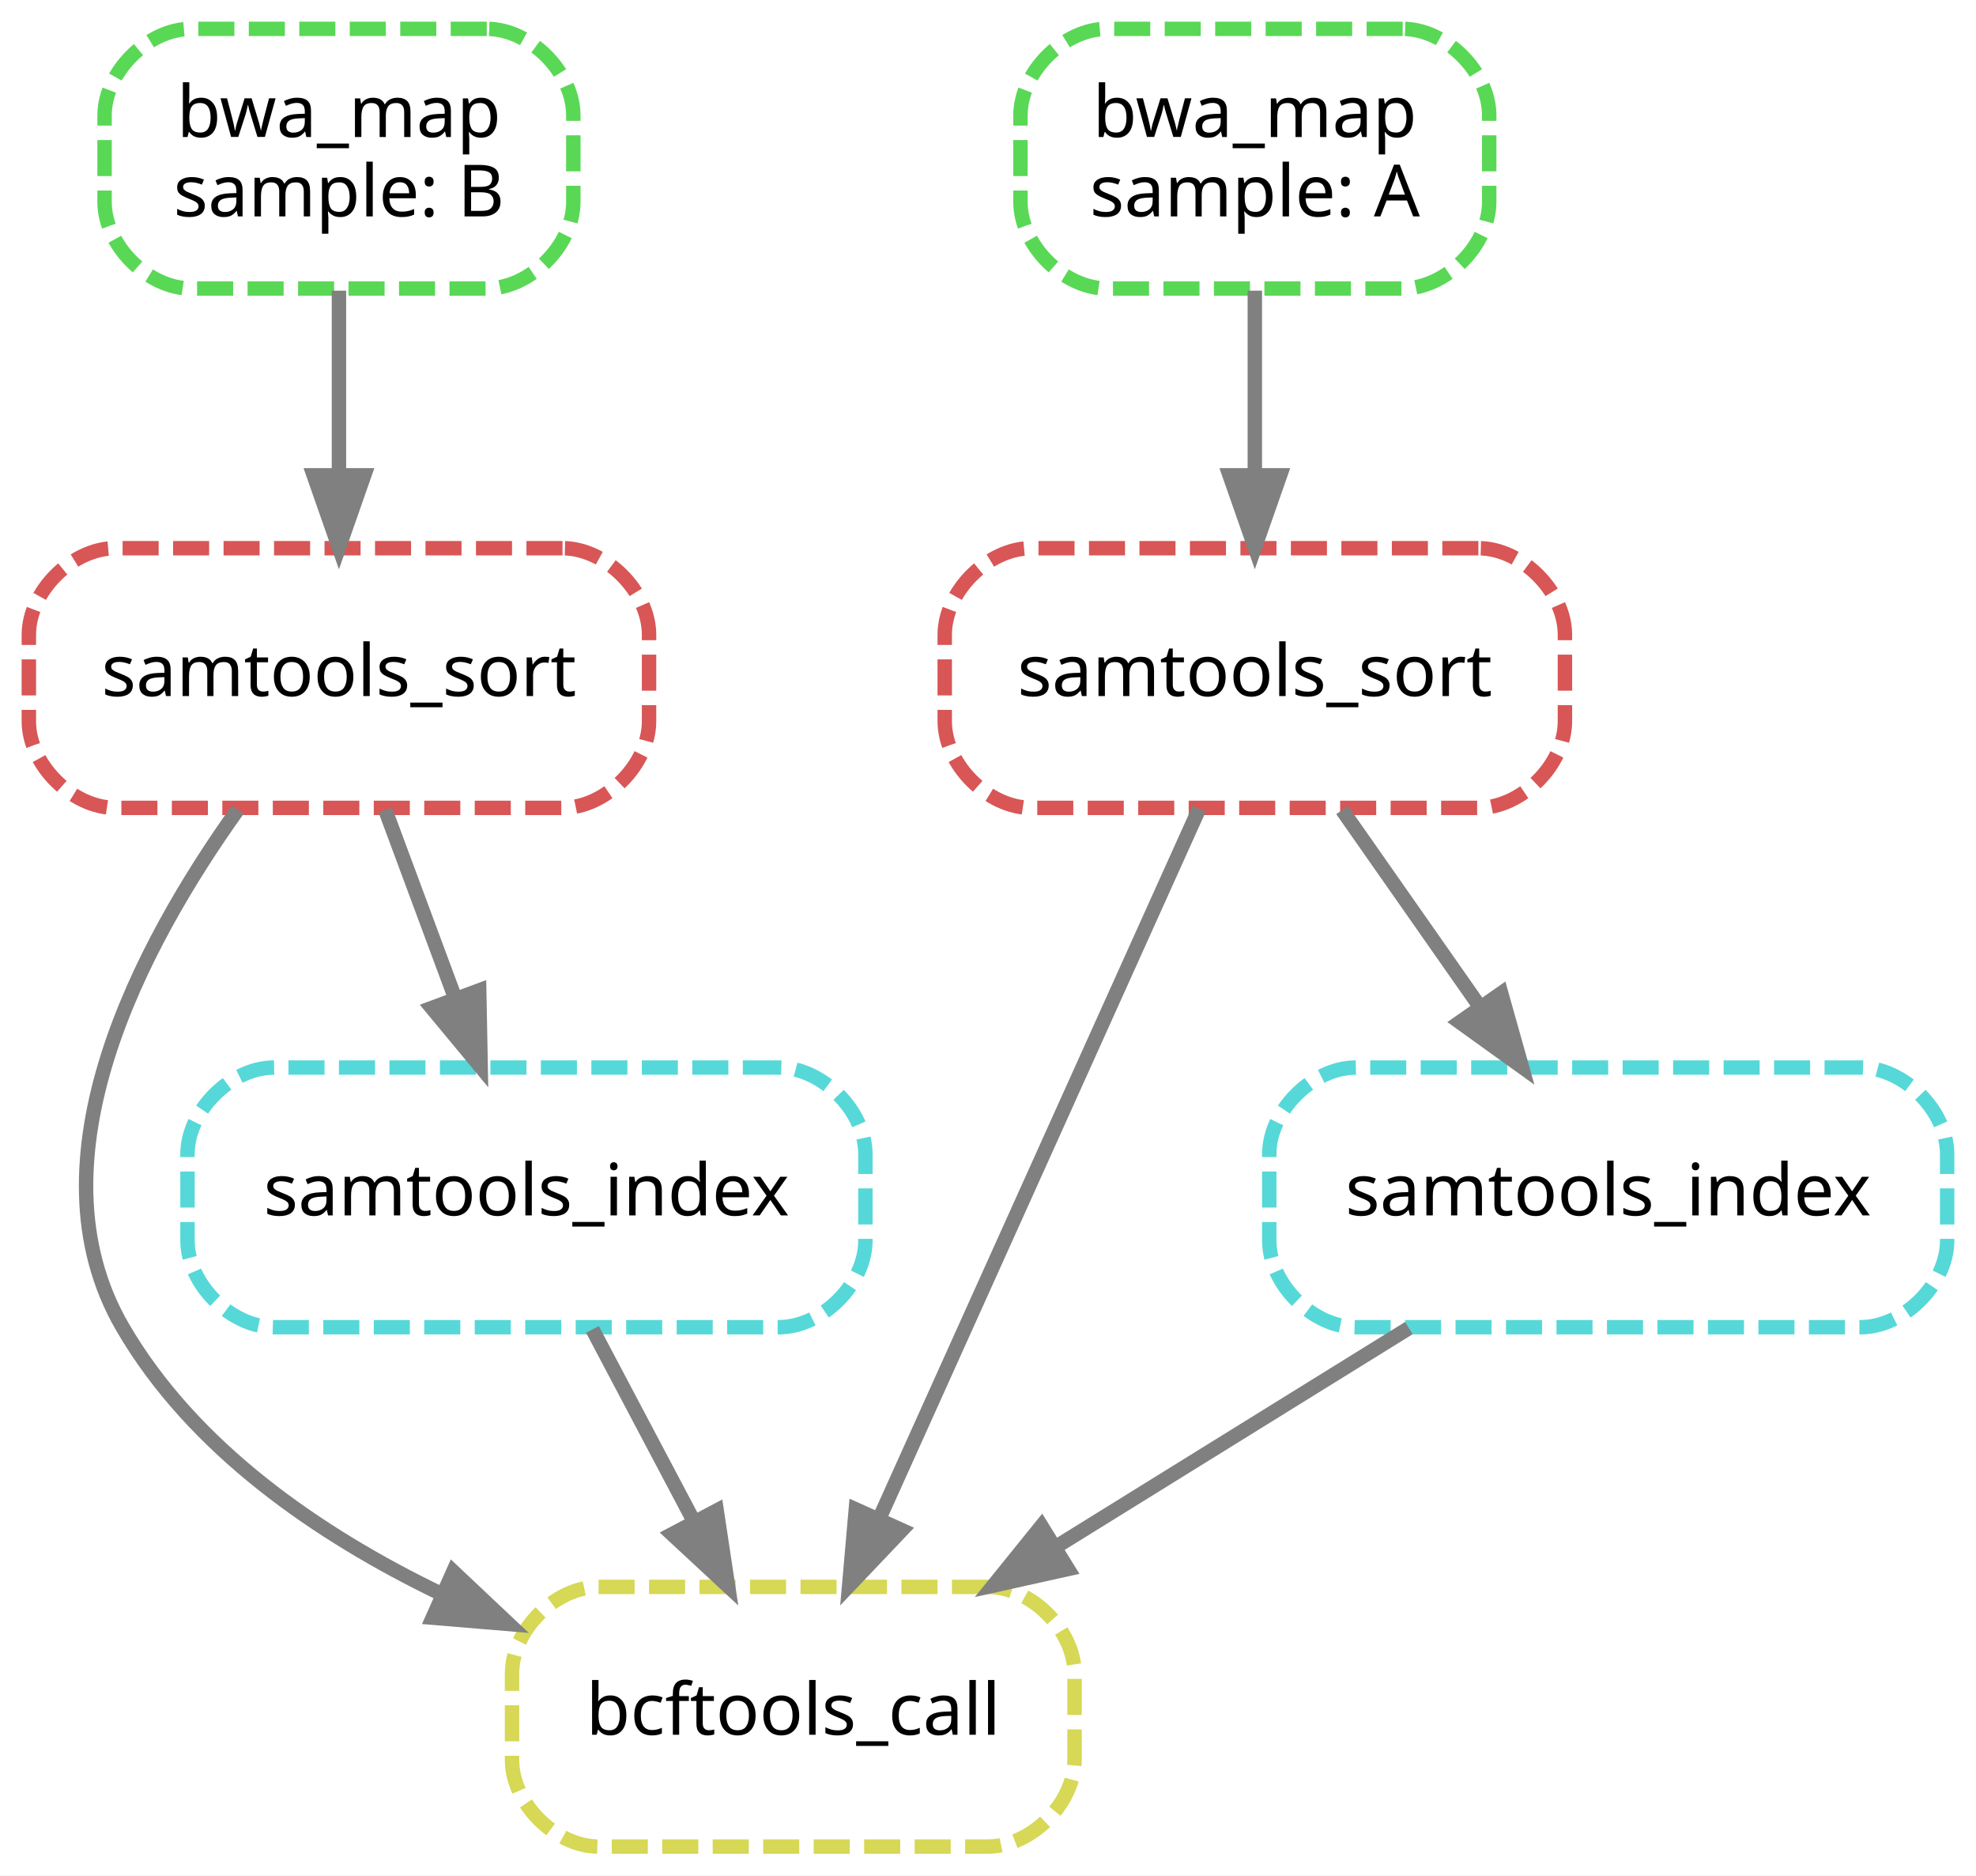
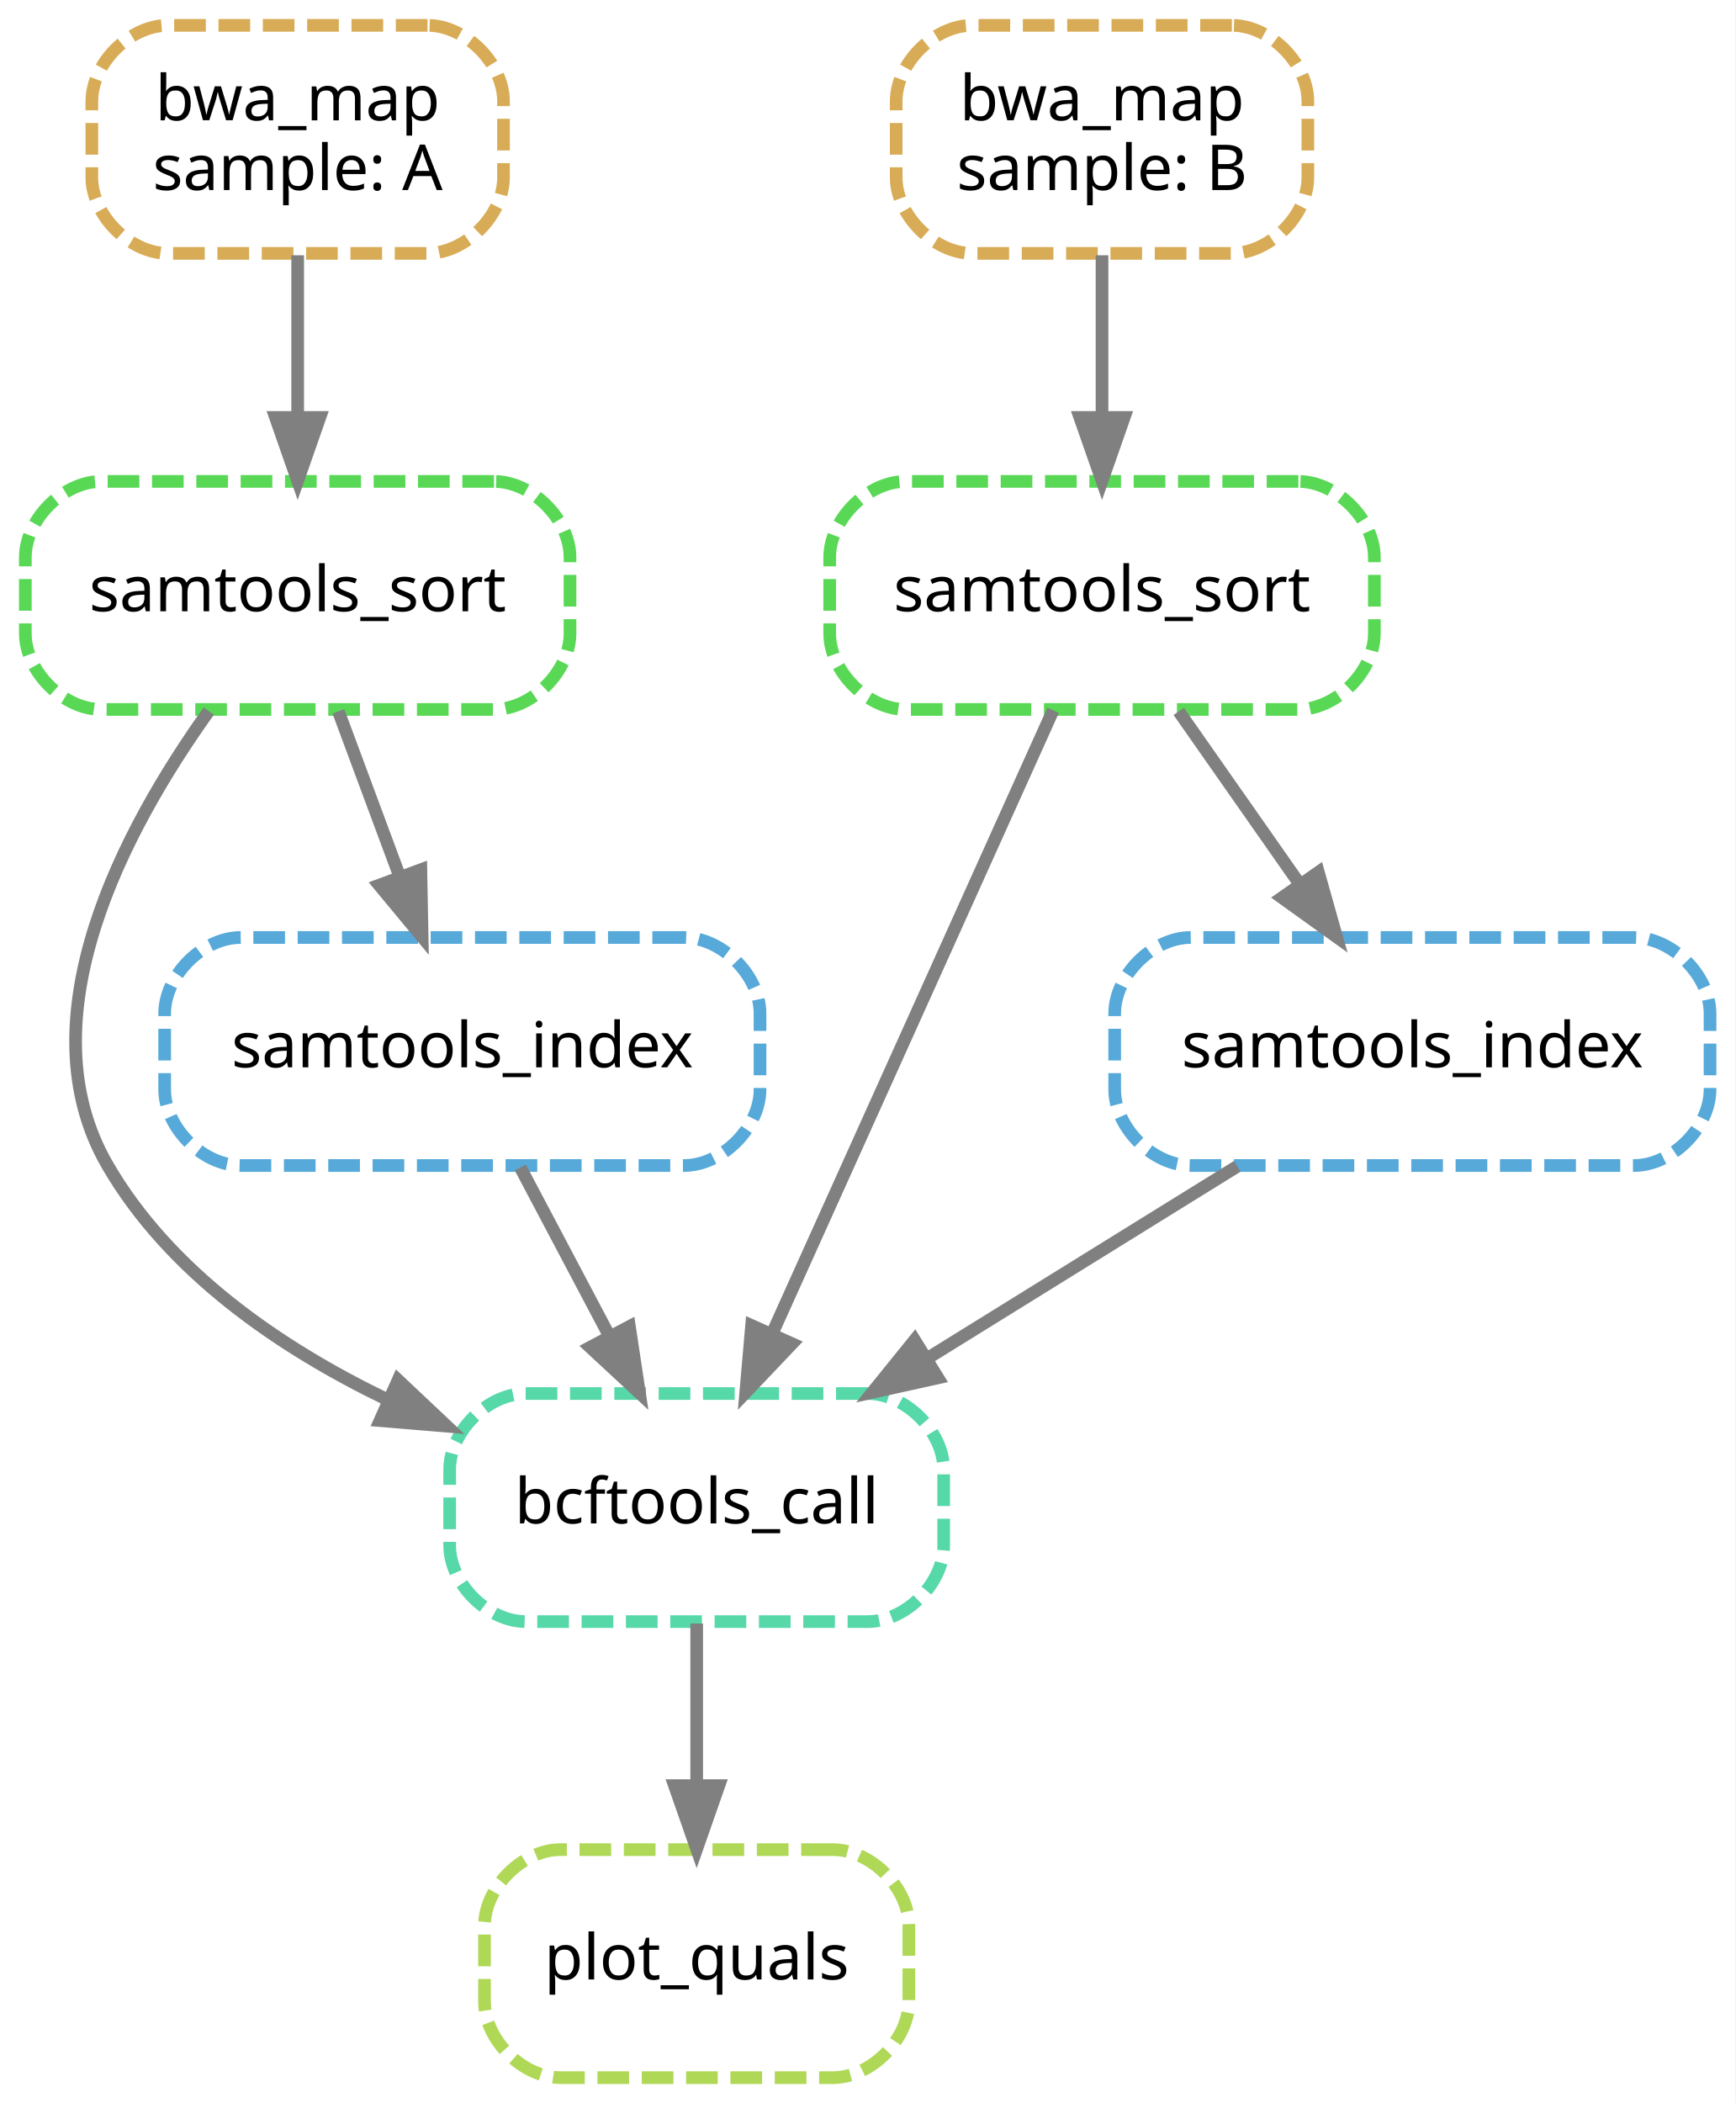
- <svg xmlns="http://www.w3.org/2000/svg" width="274pt" height="260pt" viewBox="0.00 0.00 274.00 260.00">
-   <g id="graph0" class="graph" transform="scale(1 1) rotate(0) translate(4 256)">
-     <polygon fill="white" stroke="transparent" points="-4,4 -4,-256 270,-256 270,4 -4,4" />
+ <svg xmlns="http://www.w3.org/2000/svg" width="274pt" height="332pt" viewBox="0.00 0.00 274.00 332.00">
+   <g id="graph0" class="graph" transform="scale(1 1) rotate(0) translate(4 328)">
+     <polygon fill="white" stroke="transparent" points="-4,4 -4,-328 270,-328 270,4 -4,4" />
    <g id="node1" class="node">
-       <path fill="none" stroke="#d6d856" stroke-width="2" stroke-dasharray="5,2" d="M133,-36C133,-36 79,-36 79,-36 73,-36 67,-30 67,-24 67,-24 67,-12 67,-12 67,-6 73,0 79,0 79,0 133,0 133,0 139,0 145,-6 145,-12 145,-12 145,-24 145,-24 145,-30 139,-36 133,-36" />
-       <text text-anchor="middle" x="106" y="-15.5" font-family="sans" font-size="10.00">bcftools_call</text>
+       <path fill="none" stroke="#afd856" stroke-width="2" stroke-dasharray="5,2" d="M127.5,-36C127.5,-36 84.5,-36 84.5,-36 78.5,-36 72.5,-30 72.5,-24 72.5,-24 72.5,-12 72.5,-12 72.5,-6 78.5,0 84.5,0 84.5,0 127.5,0 127.5,0 133.5,0 139.5,-6 139.5,-12 139.5,-12 139.5,-24 139.5,-24 139.5,-30 133.5,-36 127.5,-36" />
+       <text text-anchor="middle" x="106" y="-15.5" font-family="sans" font-size="10.00">plot_quals</text>
    </g>
    <g id="node2" class="node">
-       <path fill="none" stroke="#d85656" stroke-width="2" stroke-dasharray="5,2" d="M74,-180C74,-180 12,-180 12,-180 6,-180 0,-174 0,-168 0,-168 0,-156 0,-156 0,-150 6,-144 12,-144 12,-144 74,-144 74,-144 80,-144 86,-150 86,-156 86,-156 86,-168 86,-168 86,-174 80,-180 74,-180" />
-       <text text-anchor="middle" x="43" y="-159.5" font-family="sans" font-size="10.00">samtools_sort</text>
+       <path fill="none" stroke="#56d8a9" stroke-width="2" stroke-dasharray="5,2" d="M133,-108C133,-108 79,-108 79,-108 73,-108 67,-102 67,-96 67,-96 67,-84 67,-84 67,-78 73,-72 79,-72 79,-72 133,-72 133,-72 139,-72 145,-78 145,-84 145,-84 145,-96 145,-96 145,-102 139,-108 133,-108" />
+       <text text-anchor="middle" x="106" y="-87.5" font-family="sans" font-size="10.00">bcftools_call</text>
    </g>
    <g id="edge1" class="edge">
-       <path fill="none" stroke="grey" stroke-width="2" d="M28.96,-143.74C15.66,-125.14 -0.44,-95.12 13,-72 22.77,-55.19 40.09,-43.27 57.15,-35.04" />
-       <polygon fill="grey" stroke="grey" stroke-width="2" points="58.85,-38.12 66.56,-30.85 56,-31.73 58.85,-38.12" />
+       <path fill="none" stroke="grey" stroke-width="2" d="M106,-71.7C106,-63.98 106,-54.71 106,-46.11" />
+       <polygon fill="grey" stroke="grey" stroke-width="2" points="109.5,-46.1 106,-36.1 102.5,-46.1 109.5,-46.1" />
+     </g>
+     <g id="node3" class="node">
+       <path fill="none" stroke="#59d856" stroke-width="2" stroke-dasharray="5,2" d="M74,-252C74,-252 12,-252 12,-252 6,-252 0,-246 0,-240 0,-240 0,-228 0,-228 0,-222 6,-216 12,-216 12,-216 74,-216 74,-216 80,-216 86,-222 86,-228 86,-228 86,-240 86,-240 86,-246 80,-252 74,-252" />
+       <text text-anchor="middle" x="43" y="-231.5" font-family="sans" font-size="10.00">samtools_sort</text>
+     </g>
+     <g id="edge2" class="edge">
+       <path fill="none" stroke="grey" stroke-width="2" d="M28.96,-215.74C15.66,-197.14 -0.44,-167.12 13,-144 22.77,-127.19 40.09,-115.27 57.15,-107.04" />
+       <polygon fill="grey" stroke="grey" stroke-width="2" points="58.85,-110.12 66.56,-102.85 56,-103.73 58.85,-110.12" />
+     </g>
+     <g id="node7" class="node">
+       <path fill="none" stroke="#56a9d8" stroke-width="2" stroke-dasharray="5,2" d="M104,-180C104,-180 34,-180 34,-180 28,-180 22,-174 22,-168 22,-168 22,-156 22,-156 22,-150 28,-144 34,-144 34,-144 104,-144 104,-144 110,-144 116,-150 116,-156 116,-156 116,-168 116,-168 116,-174 110,-180 104,-180" />
+       <text text-anchor="middle" x="69" y="-159.5" font-family="sans" font-size="10.00">samtools_index</text>
+     </g>
+     <g id="edge8" class="edge">
+       <path fill="none" stroke="grey" stroke-width="2" d="M49.43,-215.7C52.36,-207.81 55.89,-198.3 59.14,-189.55" />
+       <polygon fill="grey" stroke="grey" stroke-width="2" points="62.45,-190.7 62.65,-180.1 55.88,-188.26 62.45,-190.7" />
+     </g>
+     <g id="node4" class="node">
+       <path fill="none" stroke="#d8ac56" stroke-width="2" stroke-dasharray="5,2" d="M63.5,-324C63.5,-324 22.5,-324 22.5,-324 16.5,-324 10.5,-318 10.5,-312 10.5,-312 10.5,-300 10.5,-300 10.5,-294 16.5,-288 22.5,-288 22.5,-288 63.5,-288 63.5,-288 69.5,-288 75.5,-294 75.5,-300 75.5,-300 75.5,-312 75.5,-312 75.5,-318 69.5,-324 63.5,-324" />
+       <text text-anchor="middle" x="43" y="-309" font-family="sans" font-size="10.00">bwa_map</text>
+       <text text-anchor="middle" x="43" y="-298" font-family="sans" font-size="10.00">sample: A</text>
+     </g>
+     <g id="edge6" class="edge">
+       <path fill="none" stroke="grey" stroke-width="2" d="M43,-287.7C43,-279.98 43,-270.71 43,-262.11" />
+       <polygon fill="grey" stroke="grey" stroke-width="2" points="46.5,-262.1 43,-252.1 39.5,-262.1 46.5,-262.1" />
+     </g>
+     <g id="node5" class="node">
+       <path fill="none" stroke="#59d856" stroke-width="2" stroke-dasharray="5,2" d="M201,-252C201,-252 139,-252 139,-252 133,-252 127,-246 127,-240 127,-240 127,-228 127,-228 127,-222 133,-216 139,-216 139,-216 201,-216 201,-216 207,-216 213,-222 213,-228 213,-228 213,-240 213,-240 213,-246 207,-252 201,-252" />
+       <text text-anchor="middle" x="170" y="-231.5" font-family="sans" font-size="10.00">samtools_sort</text>
+     </g>
+     <g id="edge3" class="edge">
+       <path fill="none" stroke="grey" stroke-width="2" d="M162.28,-215.87C151.28,-191.46 130.98,-146.43 118,-117.64" />
+       <polygon fill="grey" stroke="grey" stroke-width="2" points="121.05,-115.87 113.75,-108.19 114.67,-118.74 121.05,-115.87" />
+     </g>
+     <g id="node8" class="node">
+       <path fill="none" stroke="#56a9d8" stroke-width="2" stroke-dasharray="5,2" d="M254,-180C254,-180 184,-180 184,-180 178,-180 172,-174 172,-168 172,-168 172,-156 172,-156 172,-150 178,-144 184,-144 184,-144 254,-144 254,-144 260,-144 266,-150 266,-156 266,-156 266,-168 266,-168 266,-174 260,-180 254,-180" />
+       <text text-anchor="middle" x="219" y="-159.5" font-family="sans" font-size="10.00">samtools_index</text>
+     </g>
+     <g id="edge9" class="edge">
+       <path fill="none" stroke="grey" stroke-width="2" d="M182.11,-215.7C187.87,-207.47 194.86,-197.48 201.21,-188.42" />
+       <polygon fill="grey" stroke="grey" stroke-width="2" points="204.16,-190.3 207.03,-180.1 198.42,-186.29 204.16,-190.3" />
    </g>
    <g id="node6" class="node">
-       <path fill="none" stroke="#56d8d8" stroke-width="2" stroke-dasharray="5,2" d="M104,-108C104,-108 34,-108 34,-108 28,-108 22,-102 22,-96 22,-96 22,-84 22,-84 22,-78 28,-72 34,-72 34,-72 104,-72 104,-72 110,-72 116,-78 116,-84 116,-84 116,-96 116,-96 116,-102 110,-108 104,-108" />
-       <text text-anchor="middle" x="69" y="-87.5" font-family="sans" font-size="10.00">samtools_index</text>
+       <path fill="none" stroke="#d8ac56" stroke-width="2" stroke-dasharray="5,2" d="M190.5,-324C190.5,-324 149.5,-324 149.5,-324 143.5,-324 137.5,-318 137.5,-312 137.5,-312 137.5,-300 137.5,-300 137.5,-294 143.5,-288 149.5,-288 149.5,-288 190.5,-288 190.5,-288 196.5,-288 202.5,-294 202.5,-300 202.5,-300 202.5,-312 202.5,-312 202.5,-318 196.5,-324 190.5,-324" />
+       <text text-anchor="middle" x="170" y="-309" font-family="sans" font-size="10.00">bwa_map</text>
+       <text text-anchor="middle" x="170" y="-298" font-family="sans" font-size="10.00">sample: B</text>
    </g>
    <g id="edge7" class="edge">
-       <path fill="none" stroke="grey" stroke-width="2" d="M49.43,-143.7C52.36,-135.81 55.89,-126.3 59.14,-117.55" />
-       <polygon fill="grey" stroke="grey" stroke-width="2" points="62.45,-118.7 62.65,-108.1 55.88,-116.26 62.45,-118.7" />
+       <path fill="none" stroke="grey" stroke-width="2" d="M170,-287.7C170,-279.98 170,-270.71 170,-262.11" />
+       <polygon fill="grey" stroke="grey" stroke-width="2" points="173.5,-262.1 170,-252.1 166.5,-262.1 173.5,-262.1" />
    </g>
-     <g id="node3" class="node">
-       <path fill="none" stroke="#59d856" stroke-width="2" stroke-dasharray="5,2" d="M63.5,-252C63.5,-252 22.5,-252 22.5,-252 16.5,-252 10.5,-246 10.5,-240 10.5,-240 10.5,-228 10.5,-228 10.5,-222 16.5,-216 22.5,-216 22.5,-216 63.5,-216 63.5,-216 69.5,-216 75.5,-222 75.5,-228 75.5,-228 75.5,-240 75.5,-240 75.5,-246 69.5,-252 63.5,-252" />
-       <text text-anchor="middle" x="43" y="-237" font-family="sans" font-size="10.00">bwa_map</text>
-       <text text-anchor="middle" x="43" y="-226" font-family="sans" font-size="10.00">sample: B</text>
+     <g id="edge4" class="edge">
+       <path fill="none" stroke="grey" stroke-width="2" d="M78.15,-143.7C82.4,-135.64 87.56,-125.89 92.27,-116.98" />
+       <polygon fill="grey" stroke="grey" stroke-width="2" points="95.38,-118.58 96.96,-108.1 89.19,-115.31 95.38,-118.58" />
    </g>
    <g id="edge5" class="edge">
-       <path fill="none" stroke="grey" stroke-width="2" d="M43,-215.7C43,-207.98 43,-198.71 43,-190.11" />
-       <polygon fill="grey" stroke="grey" stroke-width="2" points="46.5,-190.1 43,-180.1 39.5,-190.1 46.5,-190.1" />
-     </g>
-     <g id="node4" class="node">
-       <path fill="none" stroke="#d85656" stroke-width="2" stroke-dasharray="5,2" d="M201,-180C201,-180 139,-180 139,-180 133,-180 127,-174 127,-168 127,-168 127,-156 127,-156 127,-150 133,-144 139,-144 139,-144 201,-144 201,-144 207,-144 213,-150 213,-156 213,-156 213,-168 213,-168 213,-174 207,-180 201,-180" />
-       <text text-anchor="middle" x="170" y="-159.5" font-family="sans" font-size="10.00">samtools_sort</text>
-     </g>
-     <g id="edge2" class="edge">
-       <path fill="none" stroke="grey" stroke-width="2" d="M162.28,-143.87C151.28,-119.46 130.98,-74.43 118,-45.64" />
-       <polygon fill="grey" stroke="grey" stroke-width="2" points="121.05,-43.87 113.75,-36.19 114.67,-46.74 121.05,-43.87" />
-     </g>
-     <g id="node7" class="node">
-       <path fill="none" stroke="#56d8d8" stroke-width="2" stroke-dasharray="5,2" d="M254,-108C254,-108 184,-108 184,-108 178,-108 172,-102 172,-96 172,-96 172,-84 172,-84 172,-78 178,-72 184,-72 184,-72 254,-72 254,-72 260,-72 266,-78 266,-84 266,-84 266,-96 266,-96 266,-102 260,-108 254,-108" />
-       <text text-anchor="middle" x="219" y="-87.5" font-family="sans" font-size="10.00">samtools_index</text>
-     </g>
-     <g id="edge8" class="edge">
-       <path fill="none" stroke="grey" stroke-width="2" d="M182.11,-143.7C187.87,-135.47 194.86,-125.48 201.21,-116.42" />
-       <polygon fill="grey" stroke="grey" stroke-width="2" points="204.16,-118.3 207.03,-108.1 198.42,-114.29 204.16,-118.3" />
-     </g>
-     <g id="node5" class="node">
-       <path fill="none" stroke="#59d856" stroke-width="2" stroke-dasharray="5,2" d="M190.5,-252C190.5,-252 149.5,-252 149.5,-252 143.5,-252 137.5,-246 137.5,-240 137.5,-240 137.5,-228 137.5,-228 137.5,-222 143.5,-216 149.5,-216 149.5,-216 190.5,-216 190.5,-216 196.5,-216 202.5,-222 202.5,-228 202.5,-228 202.5,-240 202.5,-240 202.5,-246 196.5,-252 190.5,-252" />
-       <text text-anchor="middle" x="170" y="-237" font-family="sans" font-size="10.00">bwa_map</text>
-       <text text-anchor="middle" x="170" y="-226" font-family="sans" font-size="10.00">sample: A</text>
-     </g>
-     <g id="edge6" class="edge">
-       <path fill="none" stroke="grey" stroke-width="2" d="M170,-215.7C170,-207.98 170,-198.71 170,-190.11" />
-       <polygon fill="grey" stroke="grey" stroke-width="2" points="173.5,-190.1 170,-180.1 166.5,-190.1 173.5,-190.1" />
-     </g>
-     <g id="edge3" class="edge">
-       <path fill="none" stroke="grey" stroke-width="2" d="M78.15,-71.7C82.4,-63.64 87.56,-53.89 92.27,-44.98" />
-       <polygon fill="grey" stroke="grey" stroke-width="2" points="95.38,-46.58 96.96,-36.1 89.19,-43.31 95.38,-46.58" />
-     </g>
-     <g id="edge4" class="edge">
-       <path fill="none" stroke="grey" stroke-width="2" d="M191.36,-71.88C176.58,-62.72 158.21,-51.34 142.3,-41.48" />
-       <polygon fill="grey" stroke="grey" stroke-width="2" points="144.09,-38.48 133.75,-36.19 140.41,-44.43 144.09,-38.48" />
+       <path fill="none" stroke="grey" stroke-width="2" d="M191.36,-143.88C176.58,-134.72 158.21,-123.34 142.3,-113.48" />
+       <polygon fill="grey" stroke="grey" stroke-width="2" points="144.09,-110.48 133.75,-108.19 140.41,-116.43 144.09,-110.48" />
    </g>
  </g>
</svg>
